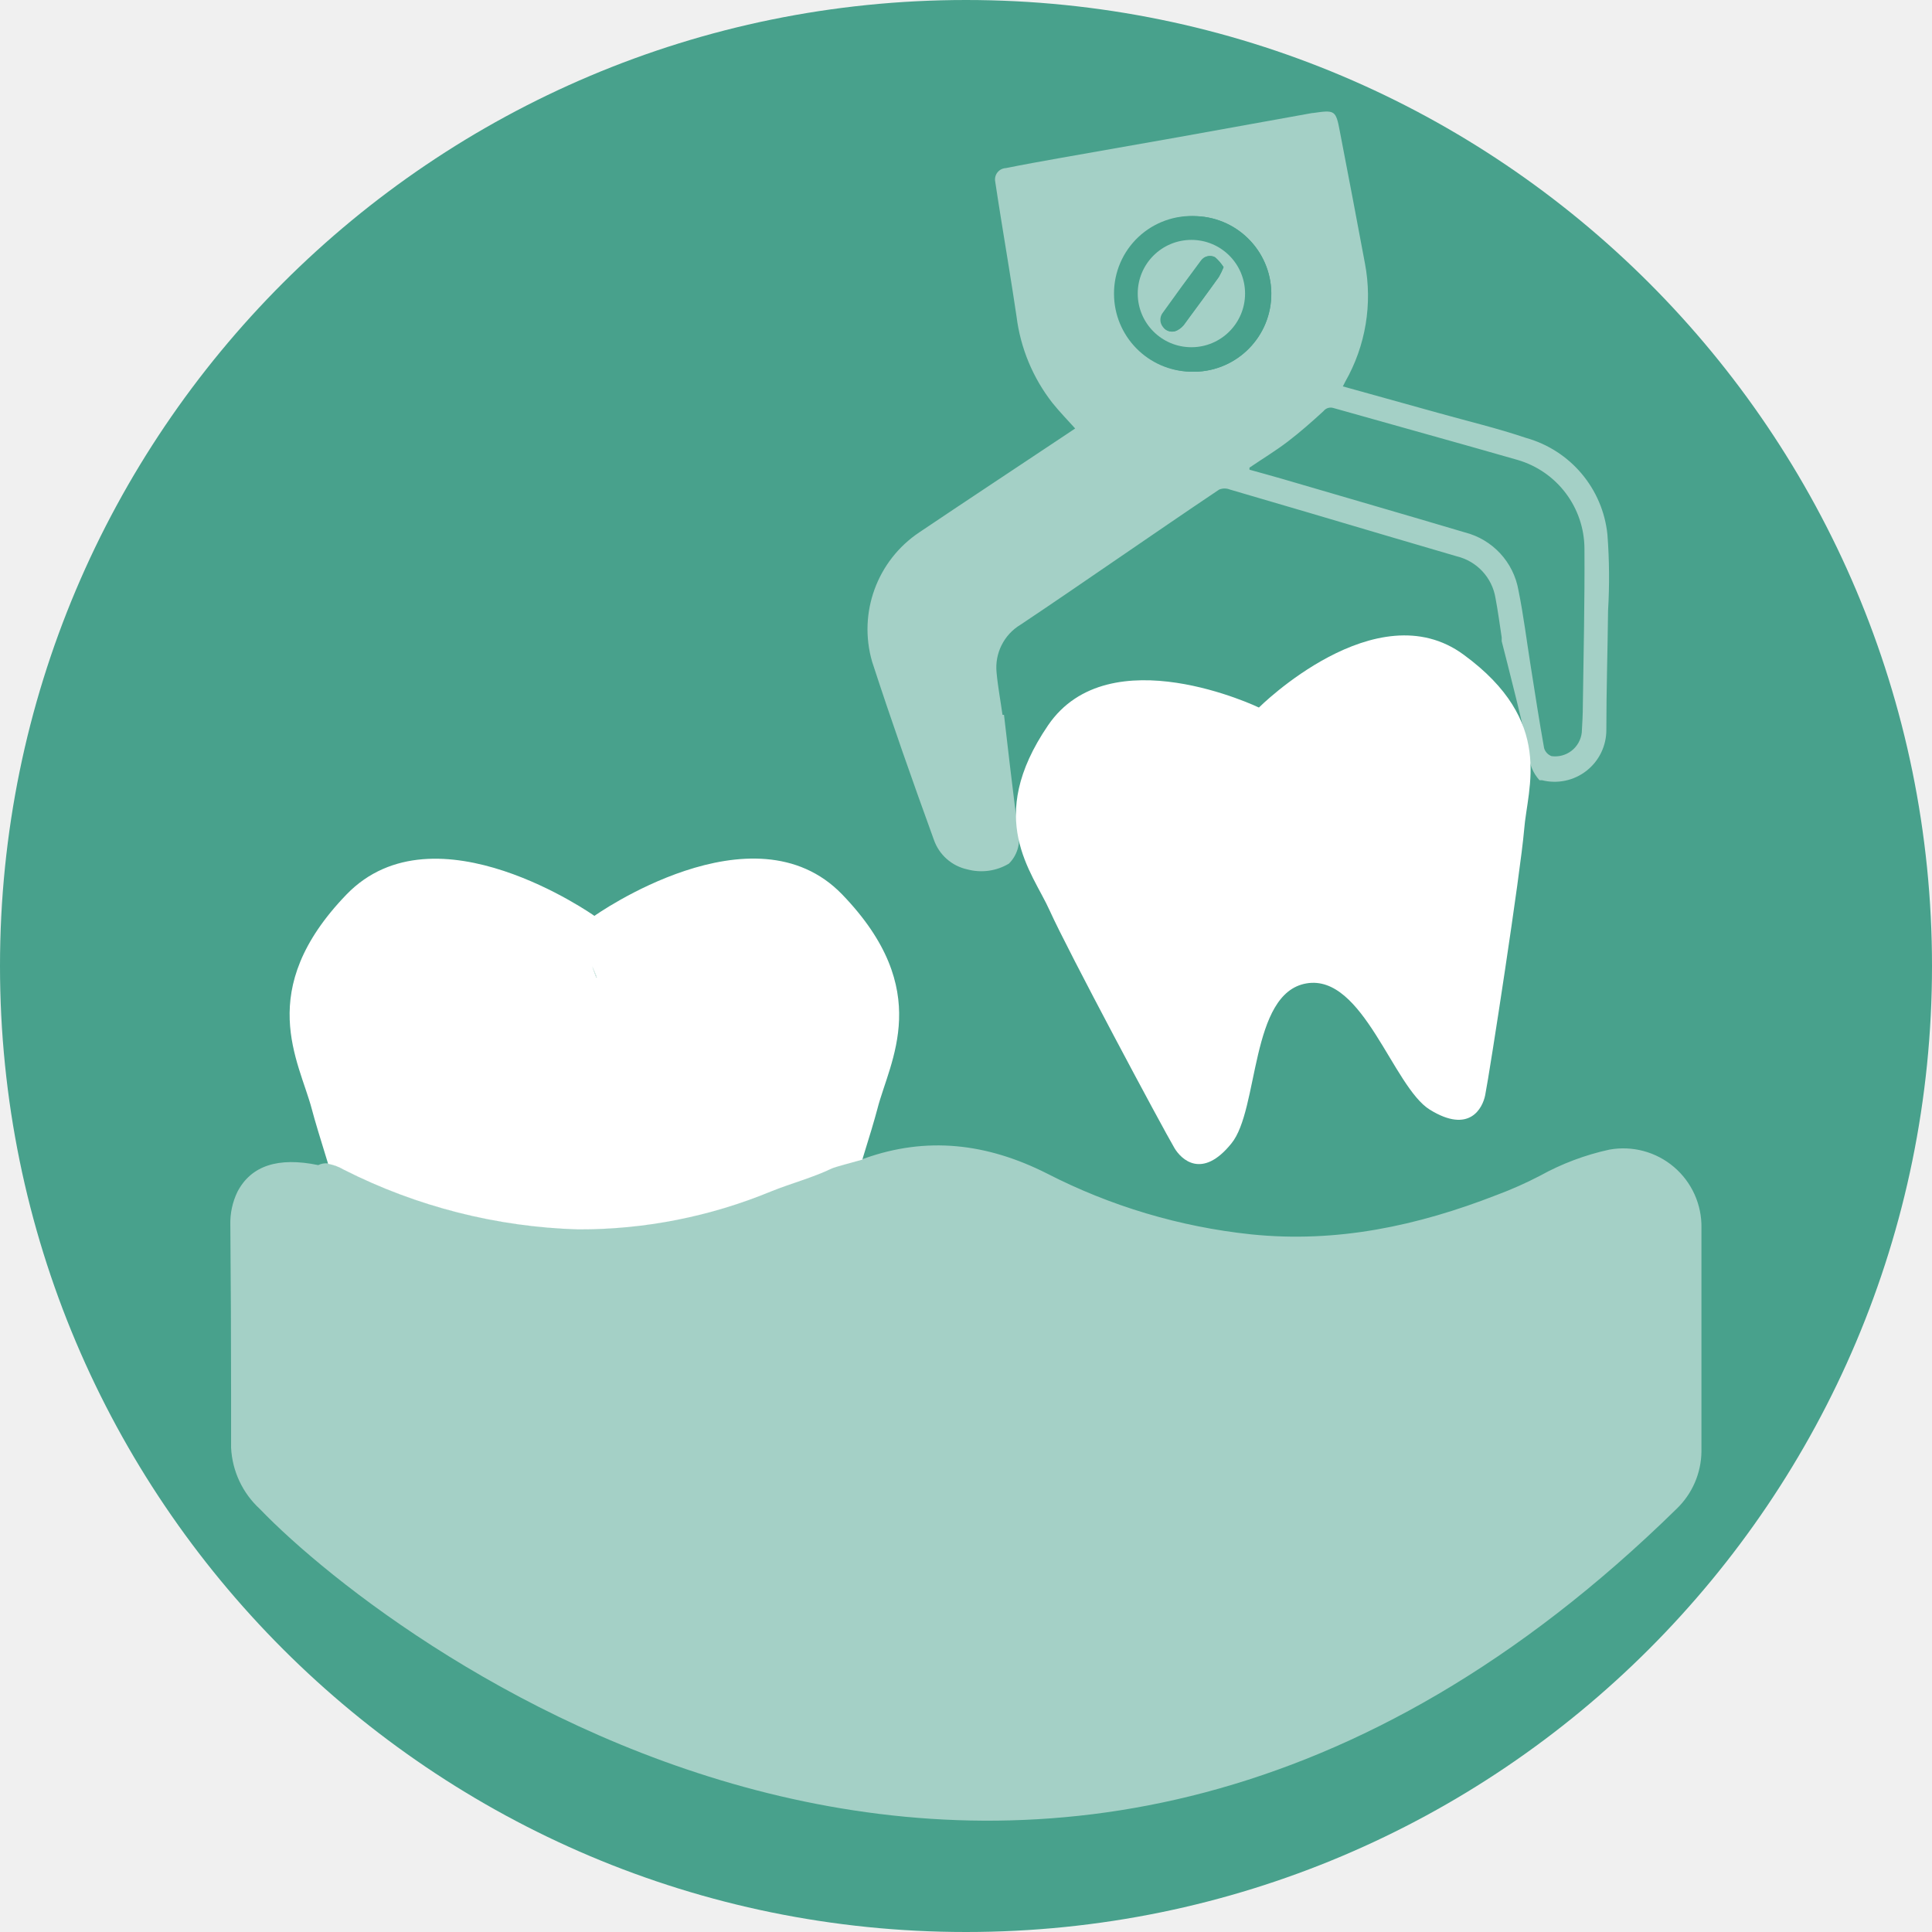
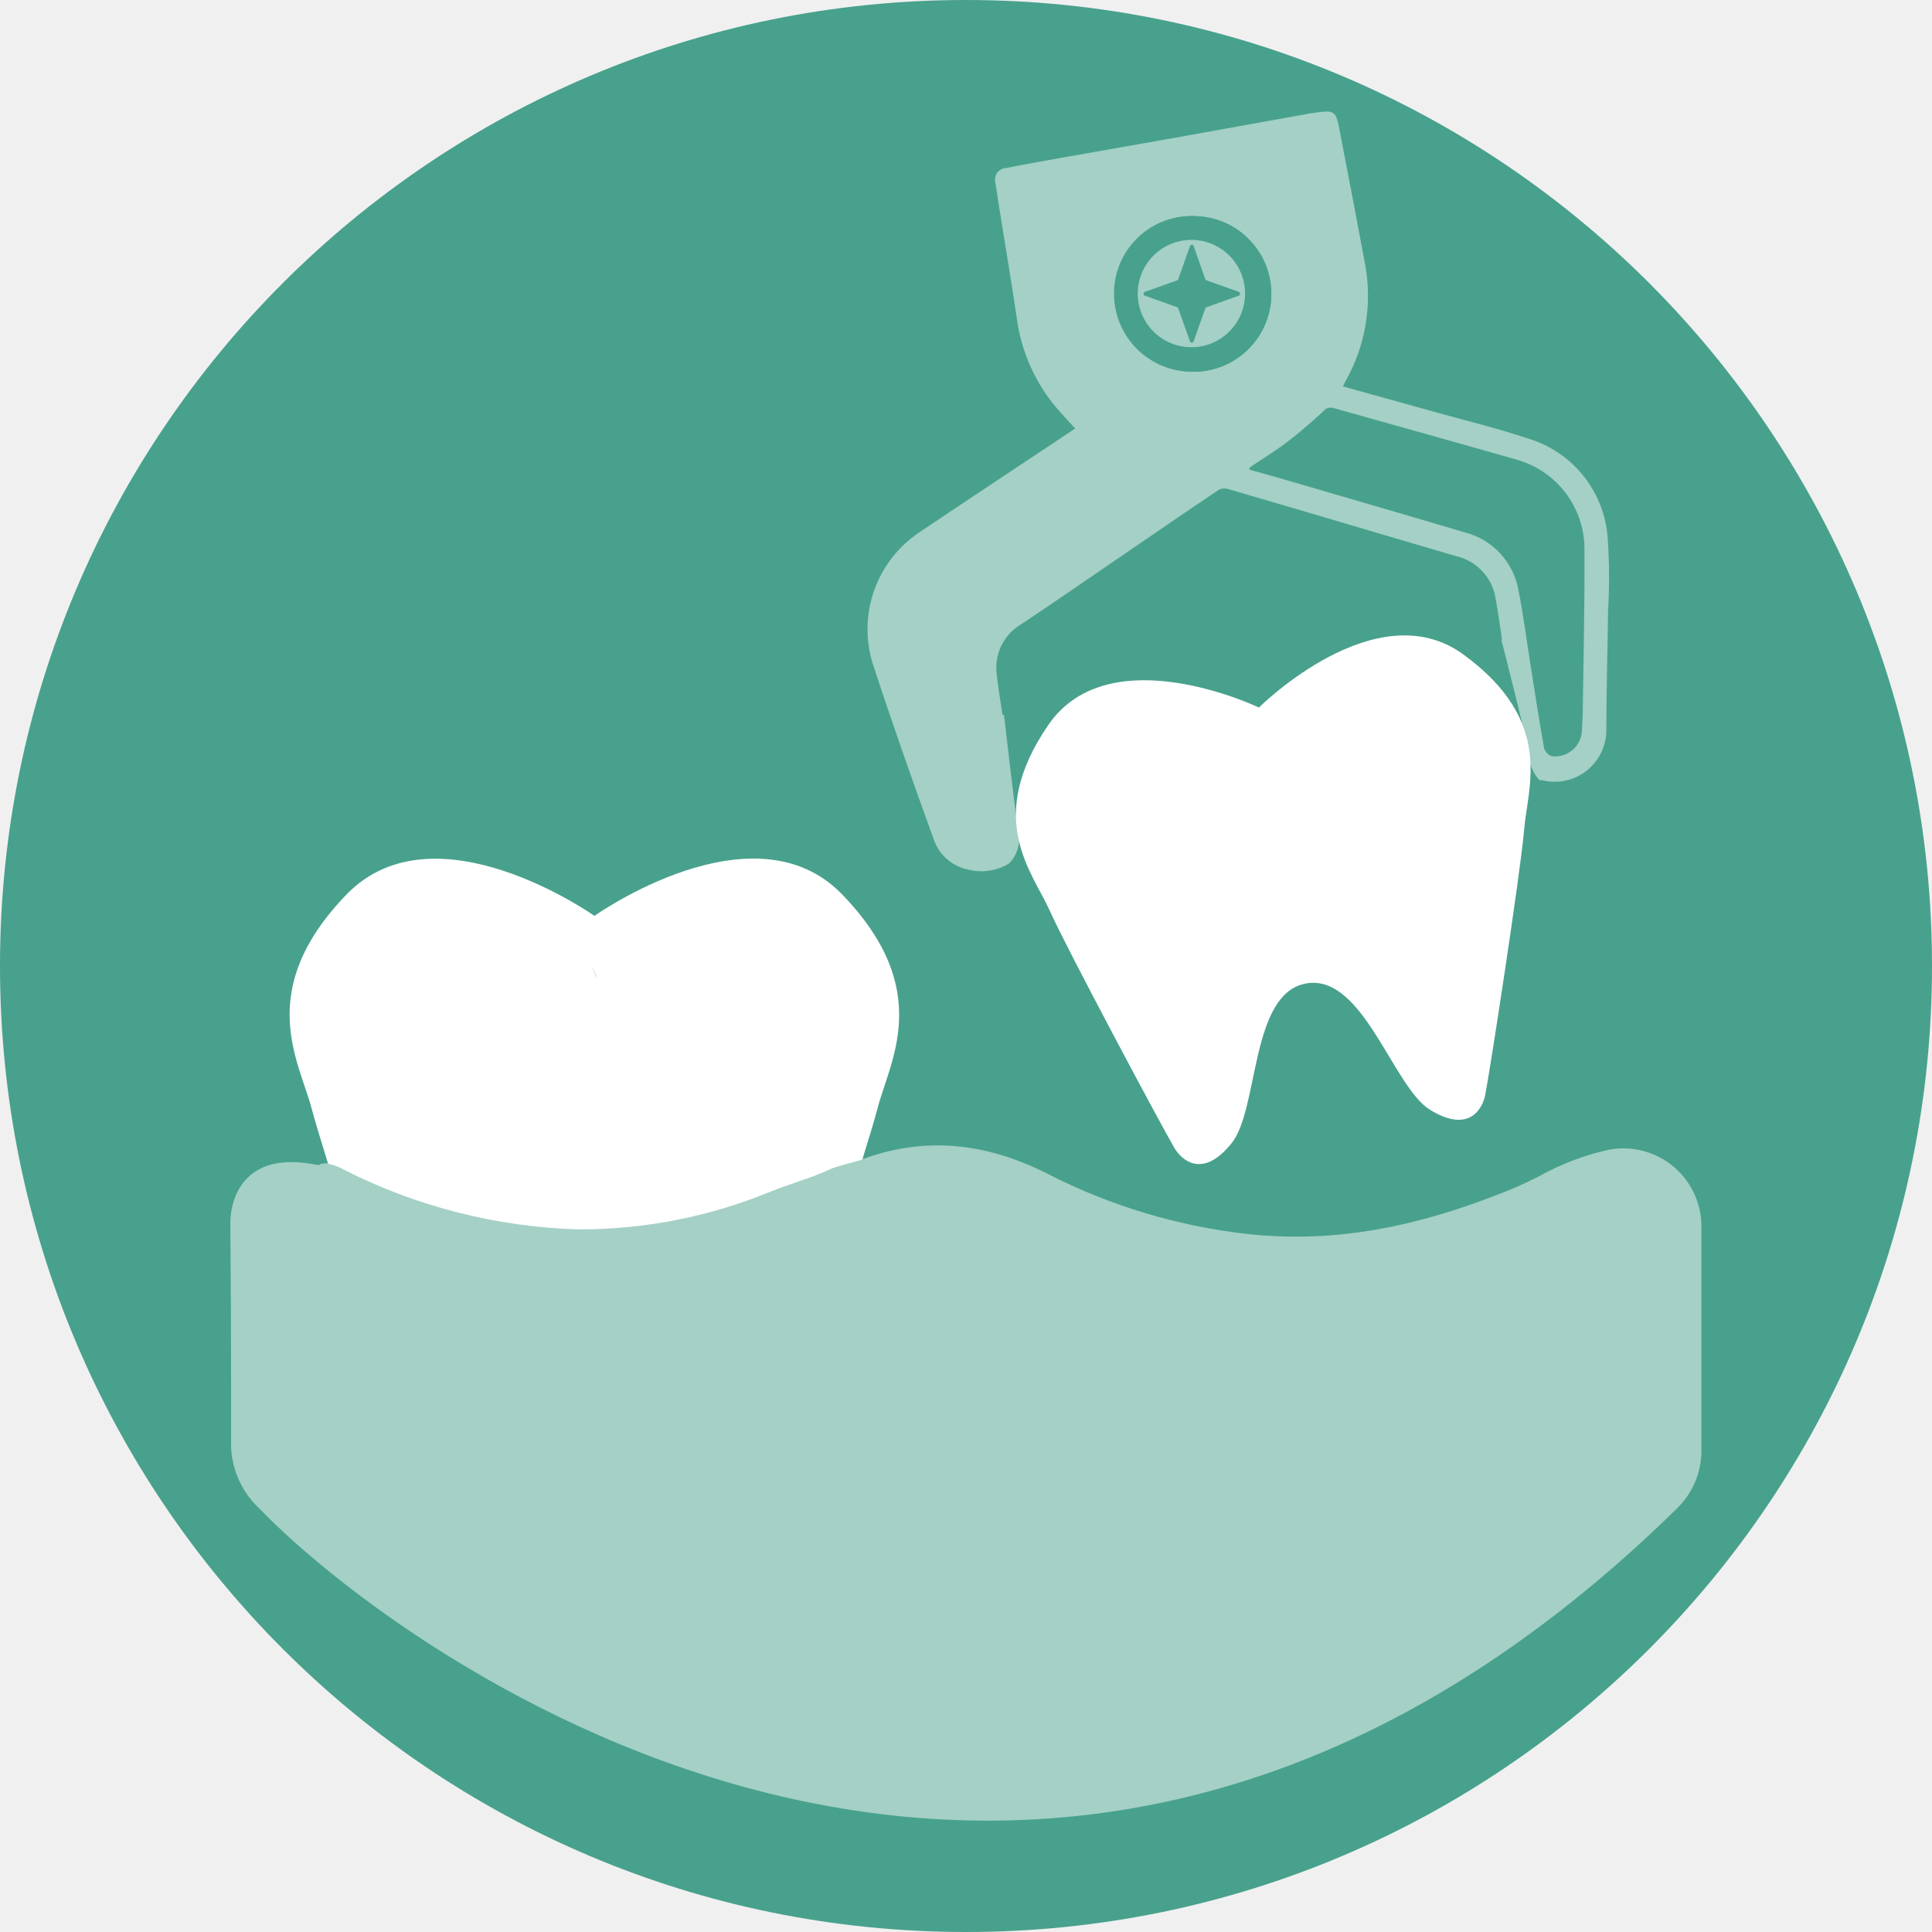
<svg xmlns="http://www.w3.org/2000/svg" id="Capa_1" data-name="Capa 1" viewBox="0 0 180 180">
  <defs>
    <style>.cls-1{fill:#48a18c;}.cls-2,.cls-3{fill:#fff;}.cls-3{opacity:0.5;}</style>
  </defs>
  <circle class="cls-1" cx="90" cy="90" r="90" />
  <path class="cls-1" d="M55.56,94.1c-.13-.38-.27-.72-.38-1.06.06.13.22.5.42,1Z" />
  <path class="cls-2" d="M78.46,83.33c-8.25-8.54-23.08,2-23.08,2s-14.84-10.51-23.09-2c-8.63,8.94-4.42,15.52-3.24,20,.26,1,.82,2.84,1.52,5.1a4.61,4.61,0,0,1,1.48.56,51.7,51.7,0,0,0,21.82,5.55,46.69,46.69,0,0,0,18-3.55c1.89-.76,3.8-1.25,5.64-2.13.33-.15,2-.58,2.83-.82.65-2.08,1.15-3.76,1.4-4.71C82.88,98.85,87.09,92.27,78.46,83.33ZM55.56,91.1c-.13-.38-.27-.72-.38-1.06.06.13.22.5.42,1Z" />
  <path class="cls-2" d="M55.56,91.1c-.13-.38-.27-.72-.38-1.06.06.13.22.5.42,1Z" />
  <path class="cls-2" d="M55.6,91.06l0,0c-.13-.38-.27-.72-.38-1.06C55.24,90.17,55.4,90.54,55.6,91.06Z" />
  <path class="cls-3" d="M158.52,114.41l0,20.83a7.52,7.52,0,0,1-2.32,5.34c-59.42,58.24-119.39,13.1-132,0a8.3,8.3,0,0,1-2.67-5.7l0-4.75q0-8-.07-16a6.66,6.66,0,0,1,.67-3.11q1.91-3.63,7.52-2.47a1.63,1.63,0,0,1,.9-.16,4.61,4.61,0,0,1,1.48.56,51.7,51.7,0,0,0,21.82,5.55,46.69,46.69,0,0,0,18-3.55c1.89-.76,3.8-1.25,5.64-2.13.33-.15,2-.58,2.83-.82l.22-.07c5.77-2.06,11.37-1.44,17,1.4a54,54,0,0,0,19,5.67c8,.83,15.52-.79,22.89-3.66a35.66,35.66,0,0,0,4.05-1.8,23.78,23.78,0,0,1,6.45-2.43A7.28,7.28,0,0,1,158.52,114.41Z" />
  <path class="cls-2" d="M142,77.31c-.34,4-3.19,22.52-3.63,24.73-.24,1.19-1.45,3.63-5.15,1.35-3.44-2.12-6.22-12.67-11.5-11.77s-4.4,11.77-7,14.92c-2.73,3.38-4.68,1.47-5.3.42-1.14-1.93-10-18.5-11.62-22.12s-6.11-8.54-.15-17.27c5.7-8.35,19.64-1.65,19.64-1.65S128.23,55,136.37,61C144.89,67.23,142.3,73.35,142,77.31Z" />
  <path class="cls-2" d="M118.3,70.71l0,.05c-.17-.31-.34-.59-.5-.87C117.82,69.94,118,70.25,118.3,70.71Z" />
  <path class="cls-3" d="M149.76,49.8a10.45,10.45,0,0,0-7.58-9c-2.69-.91-5.48-1.57-8.22-2.34L125.11,36l.23-.45a16.14,16.14,0,0,0,1.83-11c-.76-4.1-1.55-8.21-2.34-12.31-.37-2-.48-2-2.5-1.71h-.07l-12.54,2.26-11,1.94c-1.68.3-3.36.6-5,.93a1.06,1.06,0,0,0-1,1.25c.17,1.16.36,2.31.54,3.46.49,3.05,1,6.08,1.45,9.13a16.37,16.37,0,0,0,3.35,8.05c.66.82,1.39,1.57,2.11,2.37l-.73.49c-4.59,3.06-9.2,6.1-13.78,9.18a10.86,10.86,0,0,0-4.41,12.05C83.06,67.2,85,72.71,87,78.22A4.25,4.25,0,0,0,90.13,81,5,5,0,0,0,94,80.46a3.21,3.21,0,0,0,.89-2.86c-.3-1.85-1.35-11-1.35-11l-.14,0c-.18-1.31-.43-2.61-.55-3.93a4.65,4.65,0,0,1,2.25-4.48c3-2,6-4.07,9-6.12,3.16-2.16,6.31-4.33,9.49-6.46a1.34,1.34,0,0,1,1,0c4.92,1.43,9.82,2.89,14.73,4.34l6.4,1.88a4.79,4.79,0,0,1,3.61,3.88c.23,1.21.39,2.43.58,3.68,0,0,0,0,0,0l0,.08,0,.12a.64.64,0,0,1,0,.07l0,.08c.44,1.71,2.26,8.83,2.52,10.5a3.83,3.83,0,0,0,1,2.45,1.74,1.74,0,0,1,.23,0A4.82,4.82,0,0,0,149.66,68c0-3.7.12-7.4.16-11.11A52.39,52.39,0,0,0,149.76,49.8ZM110.92,34.63a7.25,7.25,0,1,1,.55-14.49,7.25,7.25,0,0,1-.55,14.49Zm36.55,31.06c0,.85-.05,1.71-.1,2.56a2.5,2.5,0,0,1-2.81,2.2,1.14,1.14,0,0,1-.7-.75c-.45-2.52-.84-5.06-1.24-7.59-.38-2.37-.67-4.76-1.15-7.12a6.76,6.76,0,0,0-5-5.39c-5.68-1.69-11.37-3.33-17.06-5-1-.29-2-.56-3-.84v-.19c1.19-.81,2.43-1.56,3.57-2.43s2.25-1.85,3.33-2.84a.85.85,0,0,1,.91-.29c5.72,1.62,11.46,3.2,17.17,4.84a8.65,8.65,0,0,1,6.23,8.26C147.65,56,147.54,60.83,147.47,65.69Z" />
  <path class="cls-1" d="M103.79,27.36a7.21,7.21,0,0,1,7.68-7.22,7.25,7.25,0,0,1-.55,14.49A7.27,7.27,0,0,1,103.79,27.36Zm7.24,5a5,5,0,0,0,5-4.94,5,5,0,1,0-10,0A5,5,0,0,0,111,32.35Z" />
-   <path class="cls-3" d="M111,32.35a5,5,0,0,1-5-5,5,5,0,1,1,10,0A5,5,0,0,1,111,32.35Zm3-7.46a4.21,4.21,0,0,0-.84-.93,1,1,0,0,0-1.27.31q-1.8,2.41-3.55,4.86a1.06,1.06,0,0,0,0,1.32,1,1,0,0,0,1.28.34,2,2,0,0,0,.78-.71Q112,28,113.57,25.8A7.49,7.49,0,0,0,114,24.89Z" />
-   <path class="cls-1" d="M114,24.89a7.49,7.49,0,0,1-.46.91q-1.53,2.14-3.09,4.28a2,2,0,0,1-.78.71,1,1,0,0,1-1.28-.34,1.06,1.06,0,0,1,0-1.32q1.75-2.44,3.55-4.86a1,1,0,0,1,1.27-.31A4.21,4.21,0,0,1,114,24.89Z" />
+   <path class="cls-3" d="M111,32.35a5,5,0,0,1-5-5,5,5,0,1,1,10,0A5,5,0,0,1,111,32.35Z" />
+   <path class="cls-1" d="M111.21,22.93,112.29,26a.18.18,0,0,0,.12.12l3,1.07a.19.19,0,0,1,0,.36l-3,1.07a.2.2,0,0,0-.12.12l-1.08,3.05a.18.18,0,0,1-.35,0l-1.08-3.05a.19.19,0,0,0-.11-.12l-3-1.07a.19.19,0,0,1,0-.36l3-1.07a.17.17,0,0,0,.11-.12l1.08-3.05A.18.18,0,0,1,111.21,22.93Z" />
</svg>
